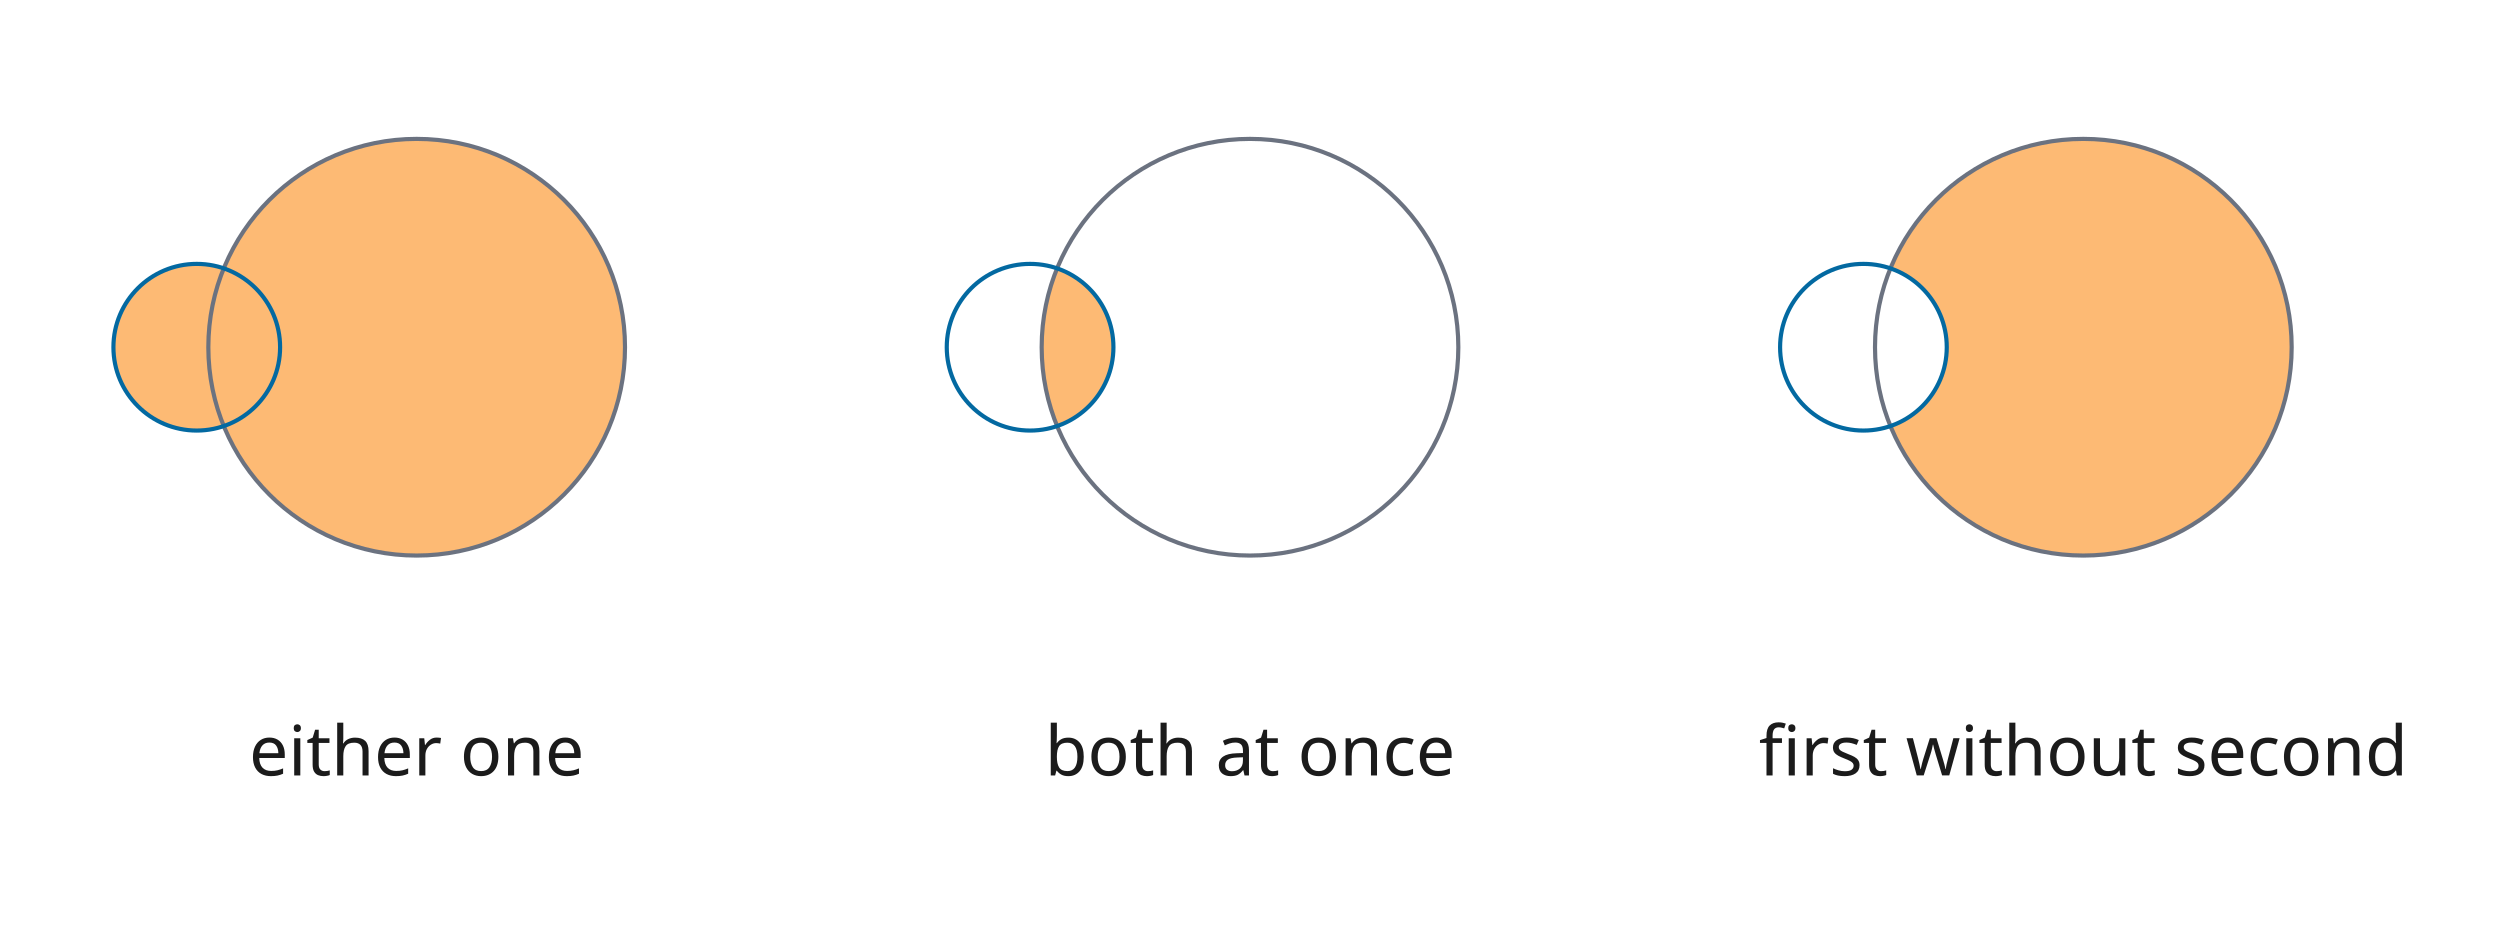
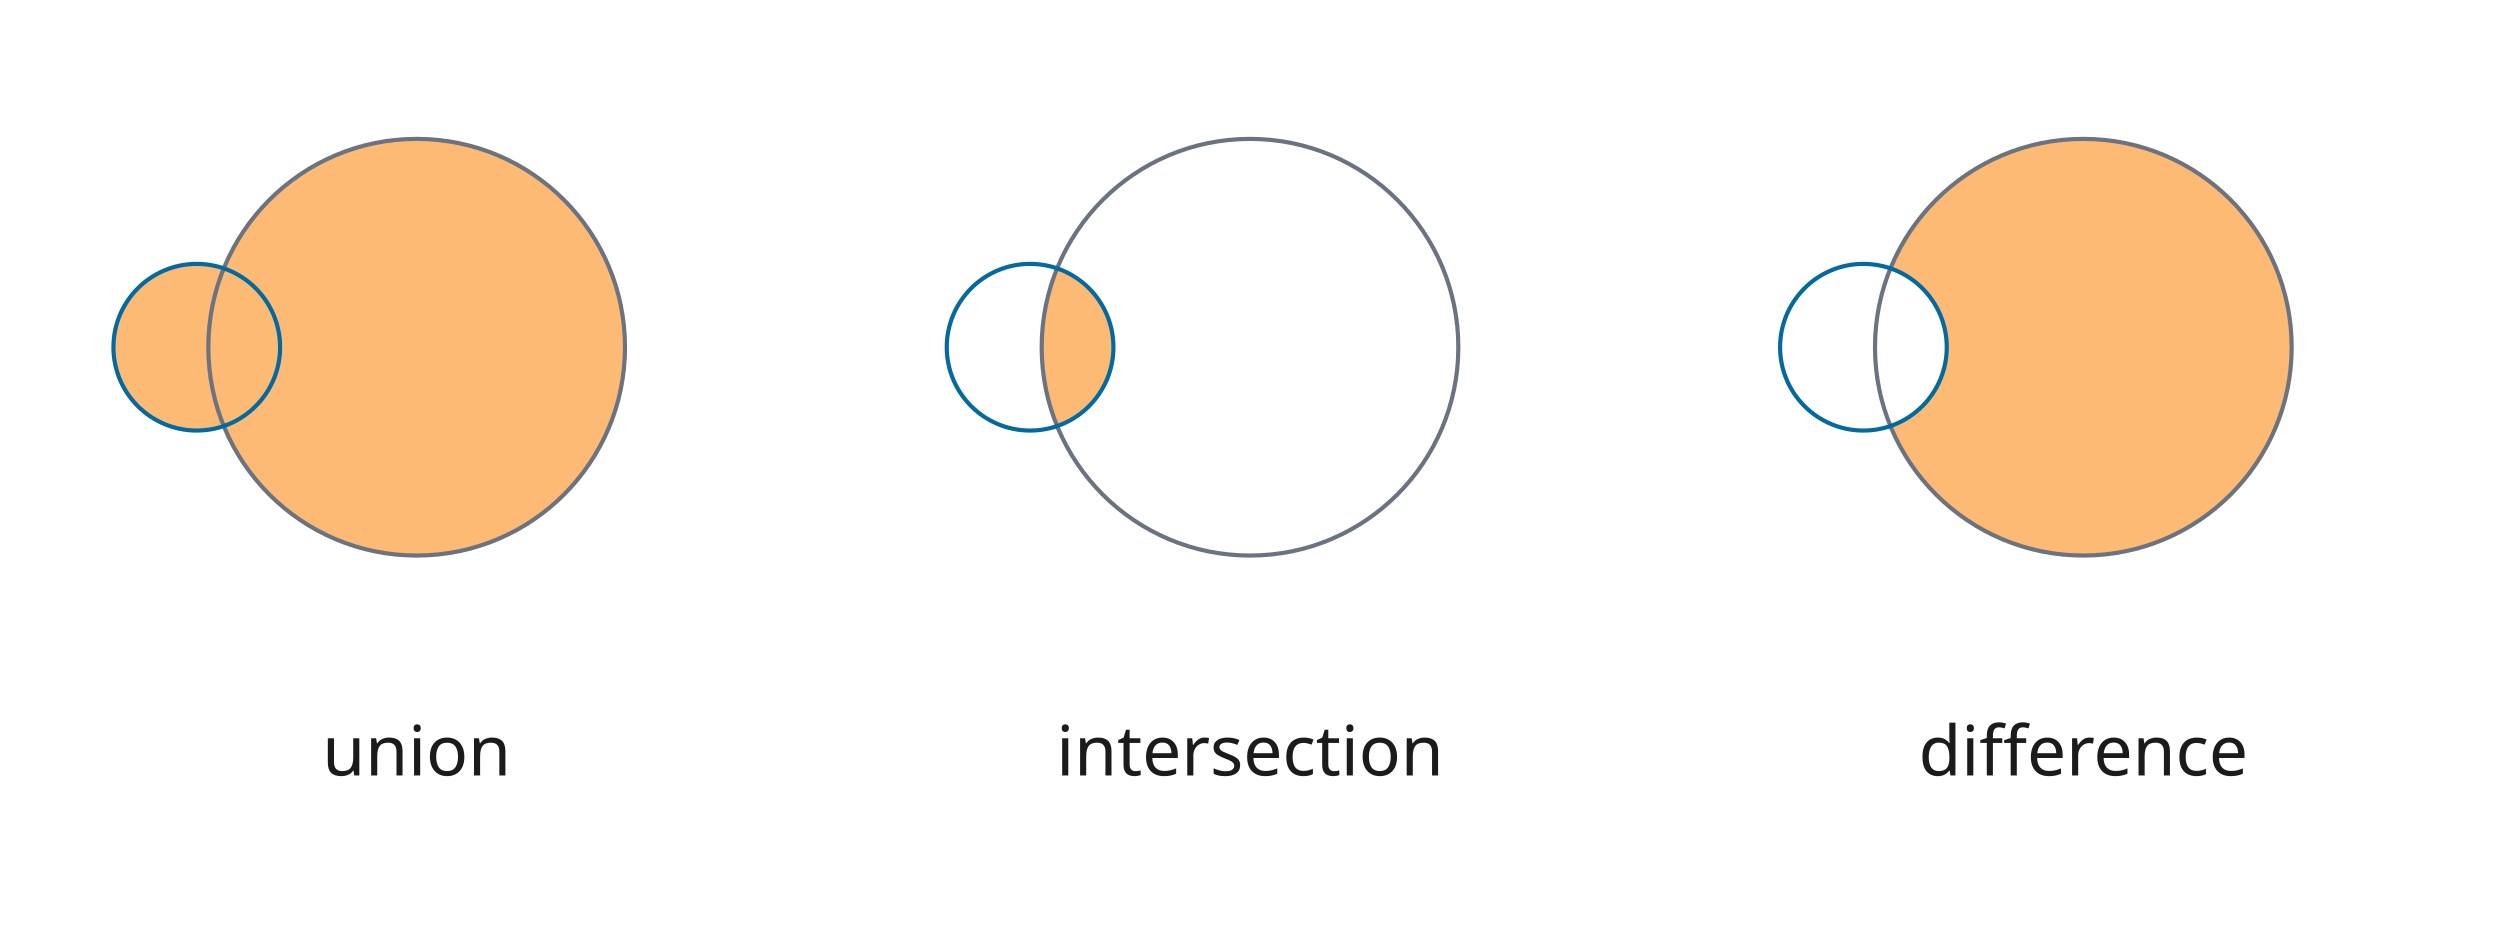
<svg xmlns="http://www.w3.org/2000/svg" viewBox="0 0 1080 400">
  <style>:root{--ink:#1b1b1b;--mist:#b4b9c0;--slate:#6b7280;--ember:#c2410c;--amber:#b45309;--peach:#fdba74;--deep:#0369a1;--sky:#38bdf8;--haze:#bfd7e6;--steel:#7fb2cc;--frost:#e0f2fe;--moss:#15803d}@media(prefers-color-scheme:dark){:root{--ink:#ebebeb;--mist:#3a414c;--slate:#9aa3ae;--ember:#f97316;--amber:#eba043;--peach:#7a4a1c;--deep:#4cb8ea;--sky:#1f6f96;--haze:#33505f;--steel:#41708a;--frost:#17293b;--moss:#3ec46d}}</style>
  <path data-mark="booleans/union/result" d="M270 150C270 100.294 229.706 60 180 60C142.35 60 110.1 83.118 96.671 115.934C93.011 114.68 89.085 114 85 114C65.118 114 49 130.118 49 150C49 169.882 65.118 186 85 186C89.085 186 93.011 185.32 96.671 184.066C110.1 216.882 142.35 240 180 240C229.706 240 270 199.706 270 150Z" fill="var(--peach, #fdba74)" />
  <path data-mark="booleans/union/discs/first" d="M270 150C270 100.294 229.706 60 180 60C130.294 60 90 100.294 90 150C90 199.706 130.294 240 180 240C229.706 240 270 199.706 270 150Z" fill="none" stroke="var(--slate, #6b7280)" stroke-width="1.8" />
  <path data-mark="booleans/union/discs/second" d="M121 150C121 130.118 104.882 114 85 114C65.118 114 49 130.118 49 150C49 169.882 65.118 186 85 186C104.882 186 121 169.882 121 150Z" fill="none" stroke="var(--deep, #0369a1)" stroke-width="1.8" />
-   <text data-mark="booleans/union/label" x="180" y="335" font-family="sans-serif" font-size="30" fill="var(--ink, #1b1b1b)" text-anchor="middle">either one</text>
-   <path data-mark="booleans/overlap/result" d="M456.671 115.934C452.37 126.442 450 137.944 450 150C450 162.056 452.37 173.558 456.671 184.066C470.825 179.218 481 165.797 481 150C481 134.203 470.825 120.782 456.671 115.934Z" fill="var(--peach, #fdba74)" />
-   <path data-mark="booleans/overlap/discs/first" d="M630 150C630 100.294 589.706 60 540 60C490.294 60 450 100.294 450 150C450 199.706 490.294 240 540 240C589.706 240 630 199.706 630 150Z" fill="none" stroke="var(--slate, #6b7280)" stroke-width="1.8" />
-   <path data-mark="booleans/overlap/discs/second" d="M481 150C481 130.118 464.882 114 445 114C425.118 114 409 130.118 409 150C409 169.882 425.118 186 445 186C464.882 186 481 169.882 481 150Z" fill="none" stroke="var(--deep, #0369a1)" stroke-width="1.8" />
-   <text data-mark="booleans/overlap/label" x="540" y="335" font-family="sans-serif" font-size="30" fill="var(--ink, #1b1b1b)" text-anchor="middle">both at once</text>
+   <text data-mark="booleans/union/label" x="180" y="335" font-family="sans-serif" font-size="30" fill="var(--ink, #1b1b1b)" text-anchor="middle">union</text>
+   <path data-mark="booleans/intersection/result" d="M456.671 115.934C452.37 126.442 450 137.944 450 150C450 162.056 452.37 173.558 456.671 184.066C470.825 179.218 481 165.797 481 150C481 134.203 470.825 120.782 456.671 115.934Z" fill="var(--peach, #fdba74)" />
+   <path data-mark="booleans/intersection/discs/first" d="M630 150C630 100.294 589.706 60 540 60C490.294 60 450 100.294 450 150C450 199.706 490.294 240 540 240C589.706 240 630 199.706 630 150Z" fill="none" stroke="var(--slate, #6b7280)" stroke-width="1.8" />
+   <path data-mark="booleans/intersection/discs/second" d="M481 150C481 130.118 464.882 114 445 114C425.118 114 409 130.118 409 150C409 169.882 425.118 186 445 186C464.882 186 481 169.882 481 150Z" fill="none" stroke="var(--deep, #0369a1)" stroke-width="1.8" />
+   <text data-mark="booleans/intersection/label" x="540" y="335" font-family="sans-serif" font-size="30" fill="var(--ink, #1b1b1b)" text-anchor="middle">intersection</text>
  <path data-mark="booleans/difference/result" d="M990 150C990 100.294 949.706 60 900 60C862.35 60 830.1 83.118 816.671 115.934C830.825 120.782 841 134.203 841 150C841 165.797 830.825 179.218 816.671 184.066C830.1 216.882 862.35 240 900 240C949.706 240 990 199.706 990 150Z" fill="var(--peach, #fdba74)" />
  <path data-mark="booleans/difference/discs/first" d="M990 150C990 100.294 949.706 60 900 60C850.294 60 810 100.294 810 150C810 199.706 850.294 240 900 240C949.706 240 990 199.706 990 150Z" fill="none" stroke="var(--slate, #6b7280)" stroke-width="1.8" />
  <path data-mark="booleans/difference/discs/second" d="M841 150C841 130.118 824.882 114 805 114C785.118 114 769 130.118 769 150C769 169.882 785.118 186 805 186C824.882 186 841 169.882 841 150Z" fill="none" stroke="var(--deep, #0369a1)" stroke-width="1.8" />
-   <text data-mark="booleans/difference/label" x="900" y="335" font-family="sans-serif" font-size="30" fill="var(--ink, #1b1b1b)" text-anchor="middle">first without second</text>
+   <text data-mark="booleans/difference/label" x="900" y="335" font-family="sans-serif" font-size="30" fill="var(--ink, #1b1b1b)" text-anchor="middle">difference</text>
</svg>
